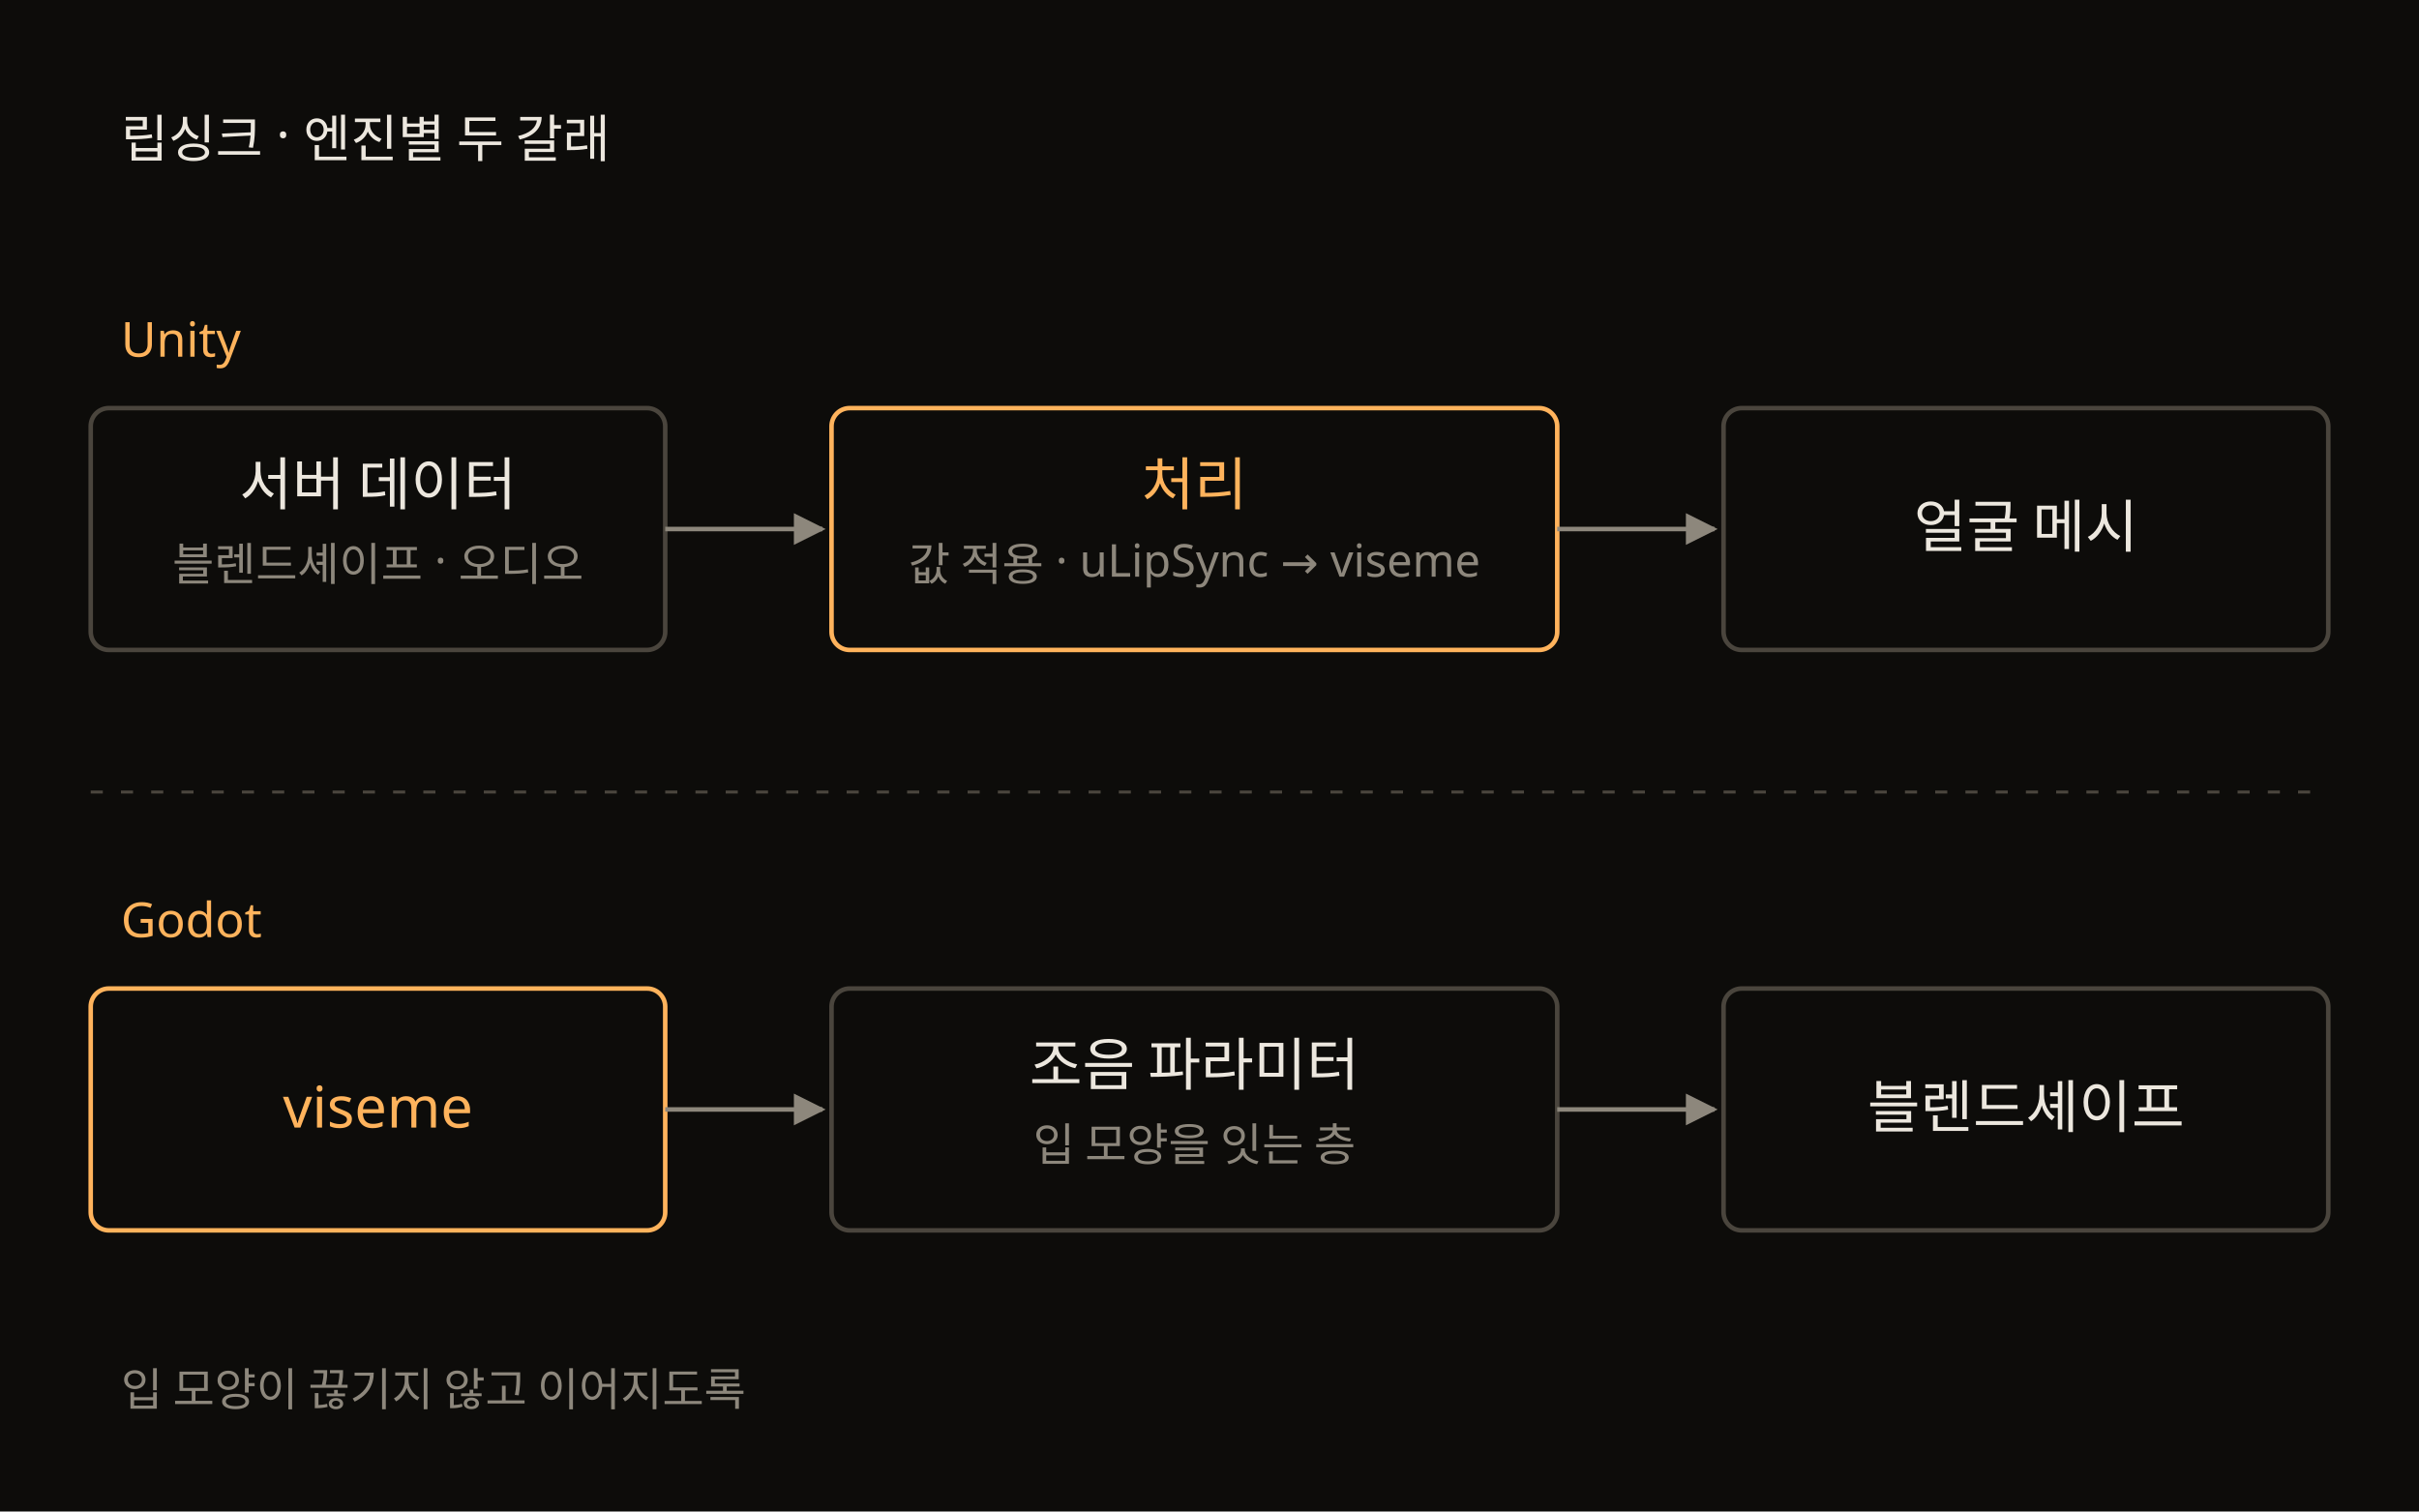
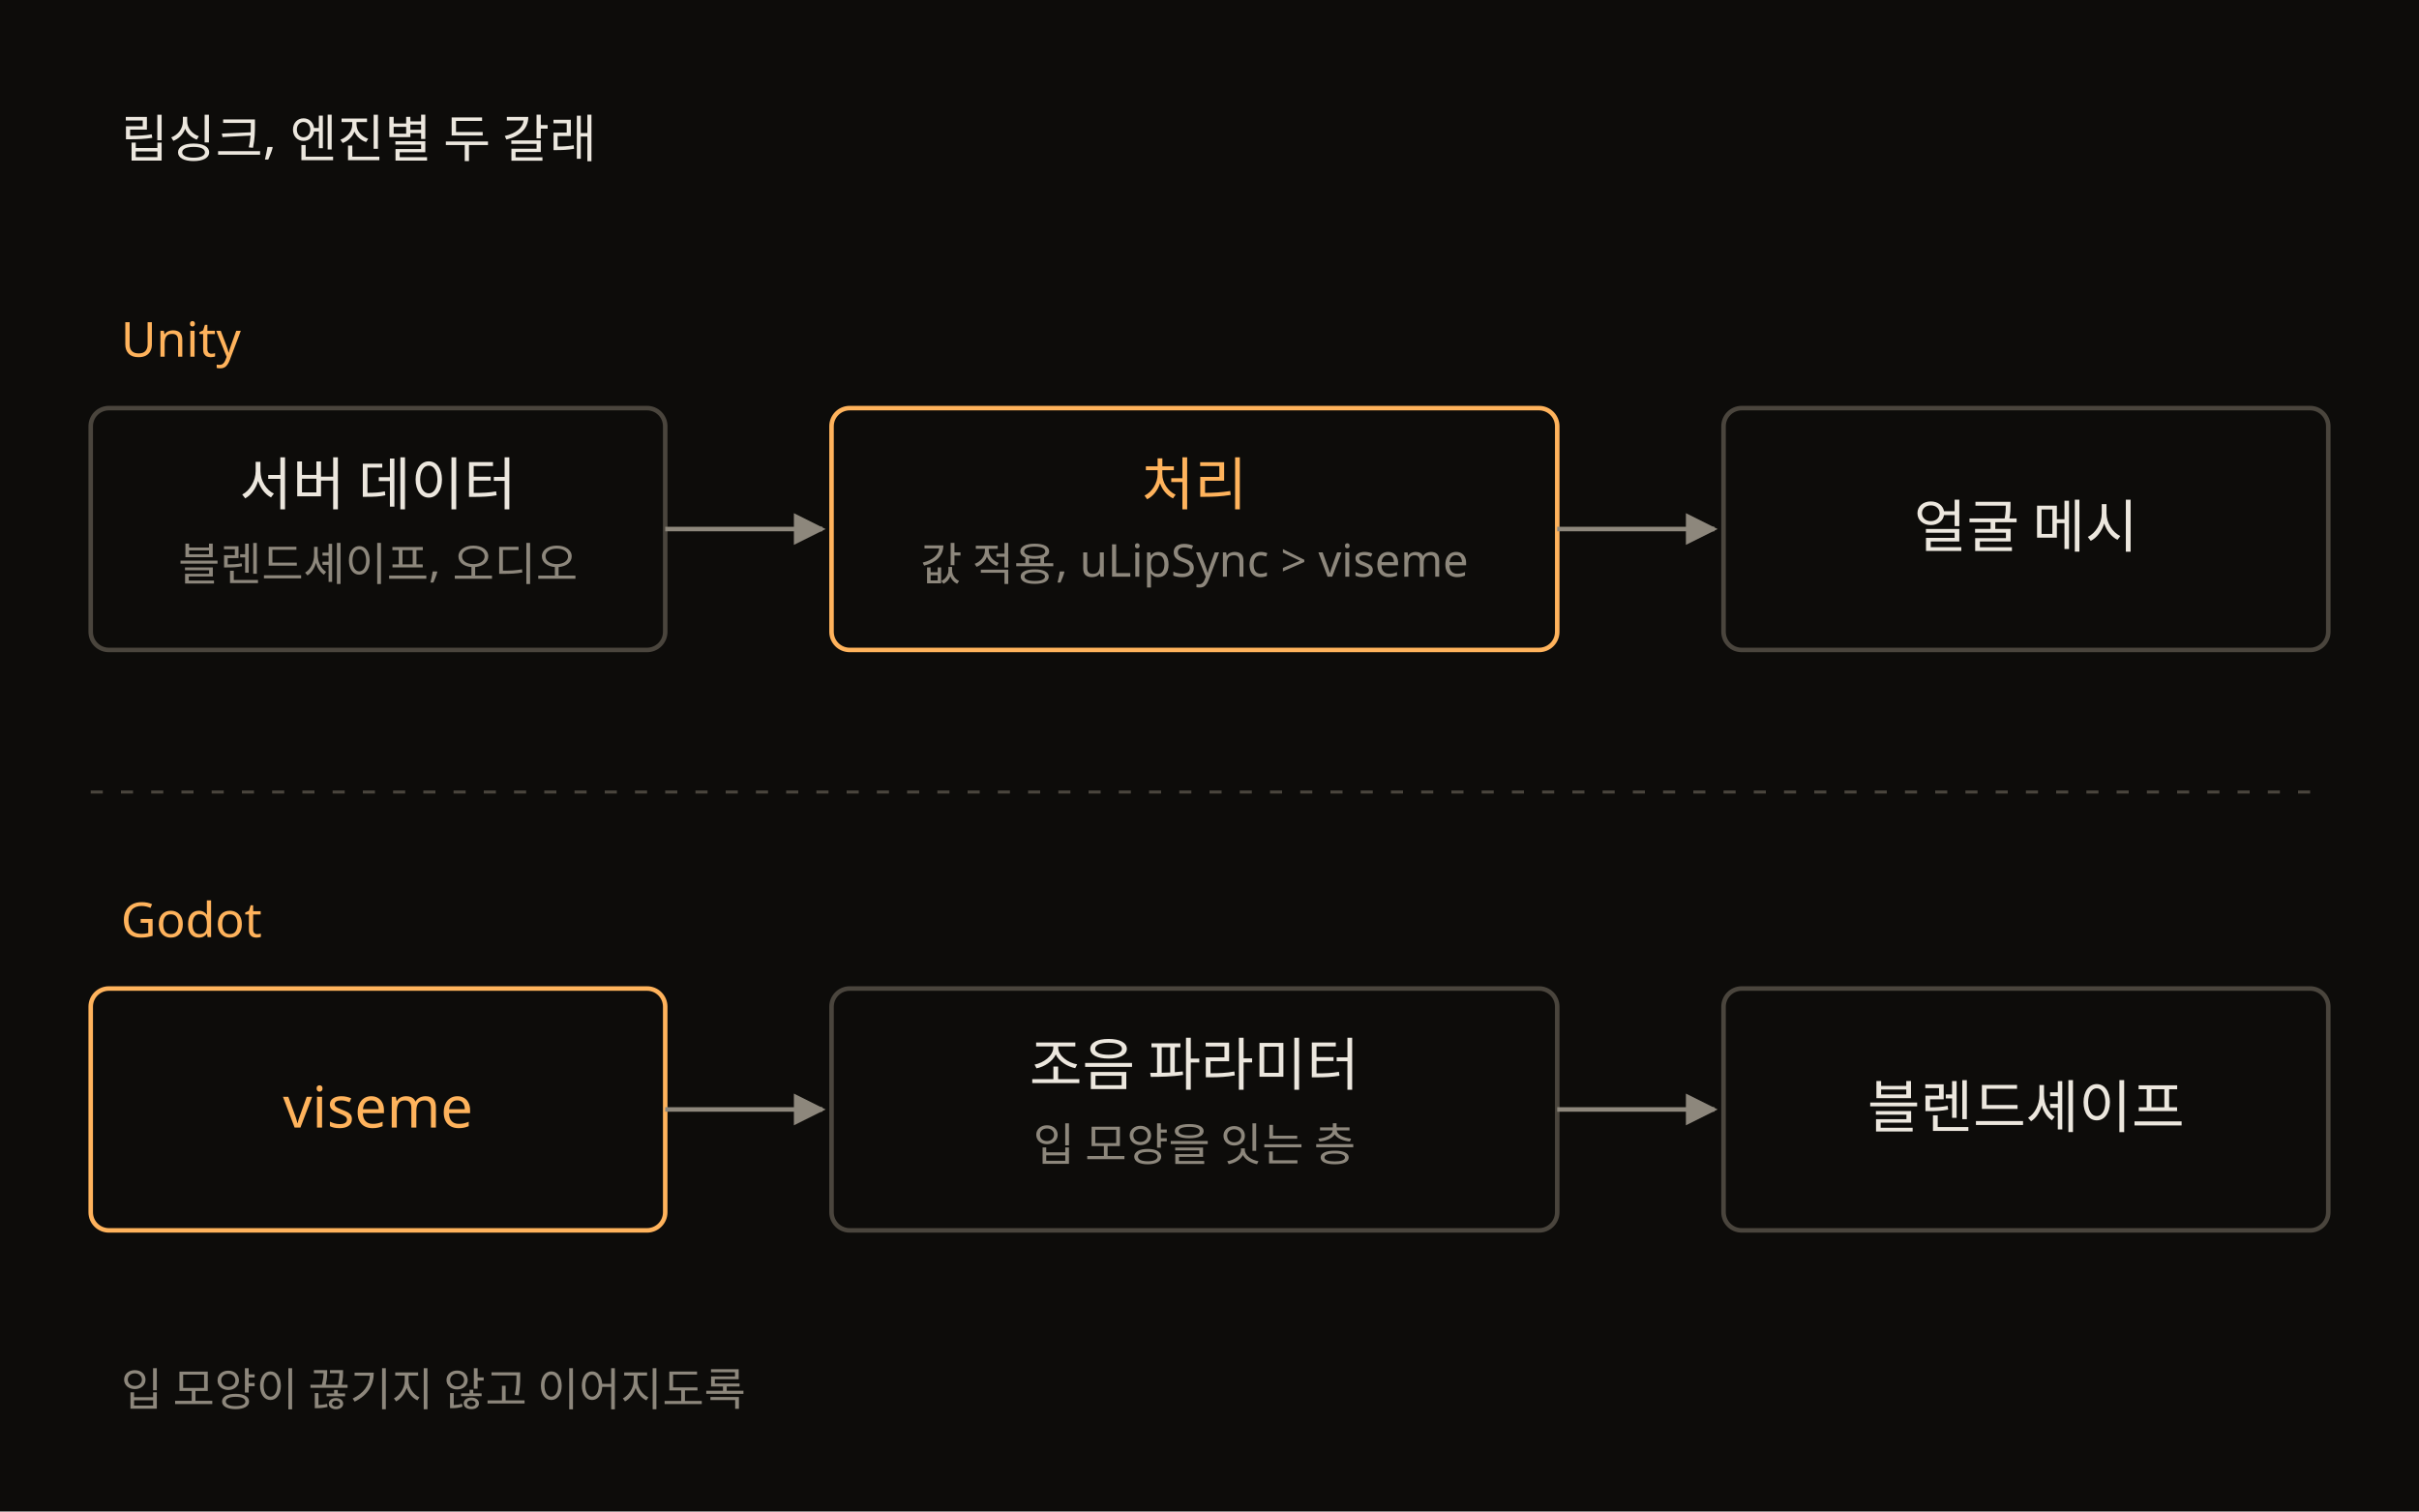
<svg xmlns="http://www.w3.org/2000/svg" viewBox="0 0 800 500" font-family="'Noto Sans KR','Apple SD Gothic Neo','Malgun Gothic',sans-serif" role="img">
  <defs>
    <marker id="a" viewBox="0 0 10 10" refX="9" refY="5" markerWidth="7" markerHeight="7" orient="auto-start-reverse">
      <path d="M0 0L10 5L0 10z" fill="#8d877c" />
    </marker>
  </defs>
  <rect width="800" height="500" fill="#0d0c0a" />
-   <text x="40" y="52" text-anchor="start" font-size="17" fill="#ece7de">립싱크 · 엔진별 두 갈래</text>
+   <text x="40" y="52" text-anchor="start" font-size="17" fill="#ece7de">립싱크, 엔진별 두 갈래</text>
  <text x="40" y="118" text-anchor="start" font-size="16" fill="#ffb35c">Unity</text>
  <rect x="30" y="135" width="190" height="80" rx="6" fill="none" stroke="#4a453d" stroke-width="1.5" />
  <text x="125.0" y="167.0" text-anchor="middle" font-size="19" fill="#ece7de">서버 데이터</text>
-   <text x="125.0" y="192.0" text-anchor="middle" font-size="15" fill="#8d877c">블렌드셰이프 · 오디오</text>
+   <text x="125.0" y="192.0" text-anchor="middle" font-size="15" fill="#8d877c">블렌드셰이프, 오디오</text>
  <rect x="275" y="135" width="240" height="80" rx="6" fill="none" stroke="#ffb35c" stroke-width="1.5" />
  <text x="395.0" y="167.0" text-anchor="middle" font-size="19" fill="#ffb35c">처리</text>
-   <text x="395.0" y="192.0" text-anchor="middle" font-size="15" fill="#8d877c">값 적용 · uLipSync → viseme</text>
+   <text x="395.0" y="192.0" text-anchor="middle" font-size="15" fill="#8d877c">값 적용, uLipSync &gt; viseme</text>
  <rect x="570" y="135" width="200" height="80" rx="6" fill="none" stroke="#4a453d" stroke-width="1.5" />
  <text x="670.0" y="181.0" text-anchor="middle" font-size="19" fill="#ece7de">얼굴 메시</text>
  <line x1="220" y1="175" x2="272" y2="175" stroke="#8d877c" stroke-width="1.5" marker-end="url(#a)" />
  <line x1="515" y1="175" x2="567" y2="175" stroke="#8d877c" stroke-width="1.5" marker-end="url(#a)" />
  <line x1="30" y1="262" x2="770" y2="262" stroke="#4a453d" stroke-dasharray="4 6" />
  <text x="40" y="310" text-anchor="start" font-size="16" fill="#ffb35c">Godot</text>
  <rect x="30" y="327" width="190" height="80" rx="6" fill="none" stroke="#ffb35c" stroke-width="1.5" />
  <text x="125.0" y="373.0" text-anchor="middle" font-size="19" fill="#ffb35c">viseme</text>
  <rect x="275" y="327" width="240" height="80" rx="6" fill="none" stroke="#4a453d" stroke-width="1.5" />
  <text x="395.0" y="359.0" text-anchor="middle" font-size="19" fill="#ece7de">조음 파라미터</text>
  <text x="395.0" y="384.0" text-anchor="middle" font-size="15" fill="#8d877c">입 모양을 잇는 층</text>
  <rect x="570" y="327" width="200" height="80" rx="6" fill="none" stroke="#4a453d" stroke-width="1.5" />
  <text x="670.0" y="373.0" text-anchor="middle" font-size="19" fill="#ece7de">블렌드셰이프</text>
  <line x1="220" y1="367" x2="272" y2="367" stroke="#8d877c" stroke-width="1.5" marker-end="url(#a)" />
  <line x1="515" y1="367" x2="567" y2="367" stroke="#8d877c" stroke-width="1.5" marker-end="url(#a)" />
  <text x="40" y="465" text-anchor="start" font-size="15" fill="#8d877c">입 모양이 끊기지 않고 이어지도록</text>
</svg>
